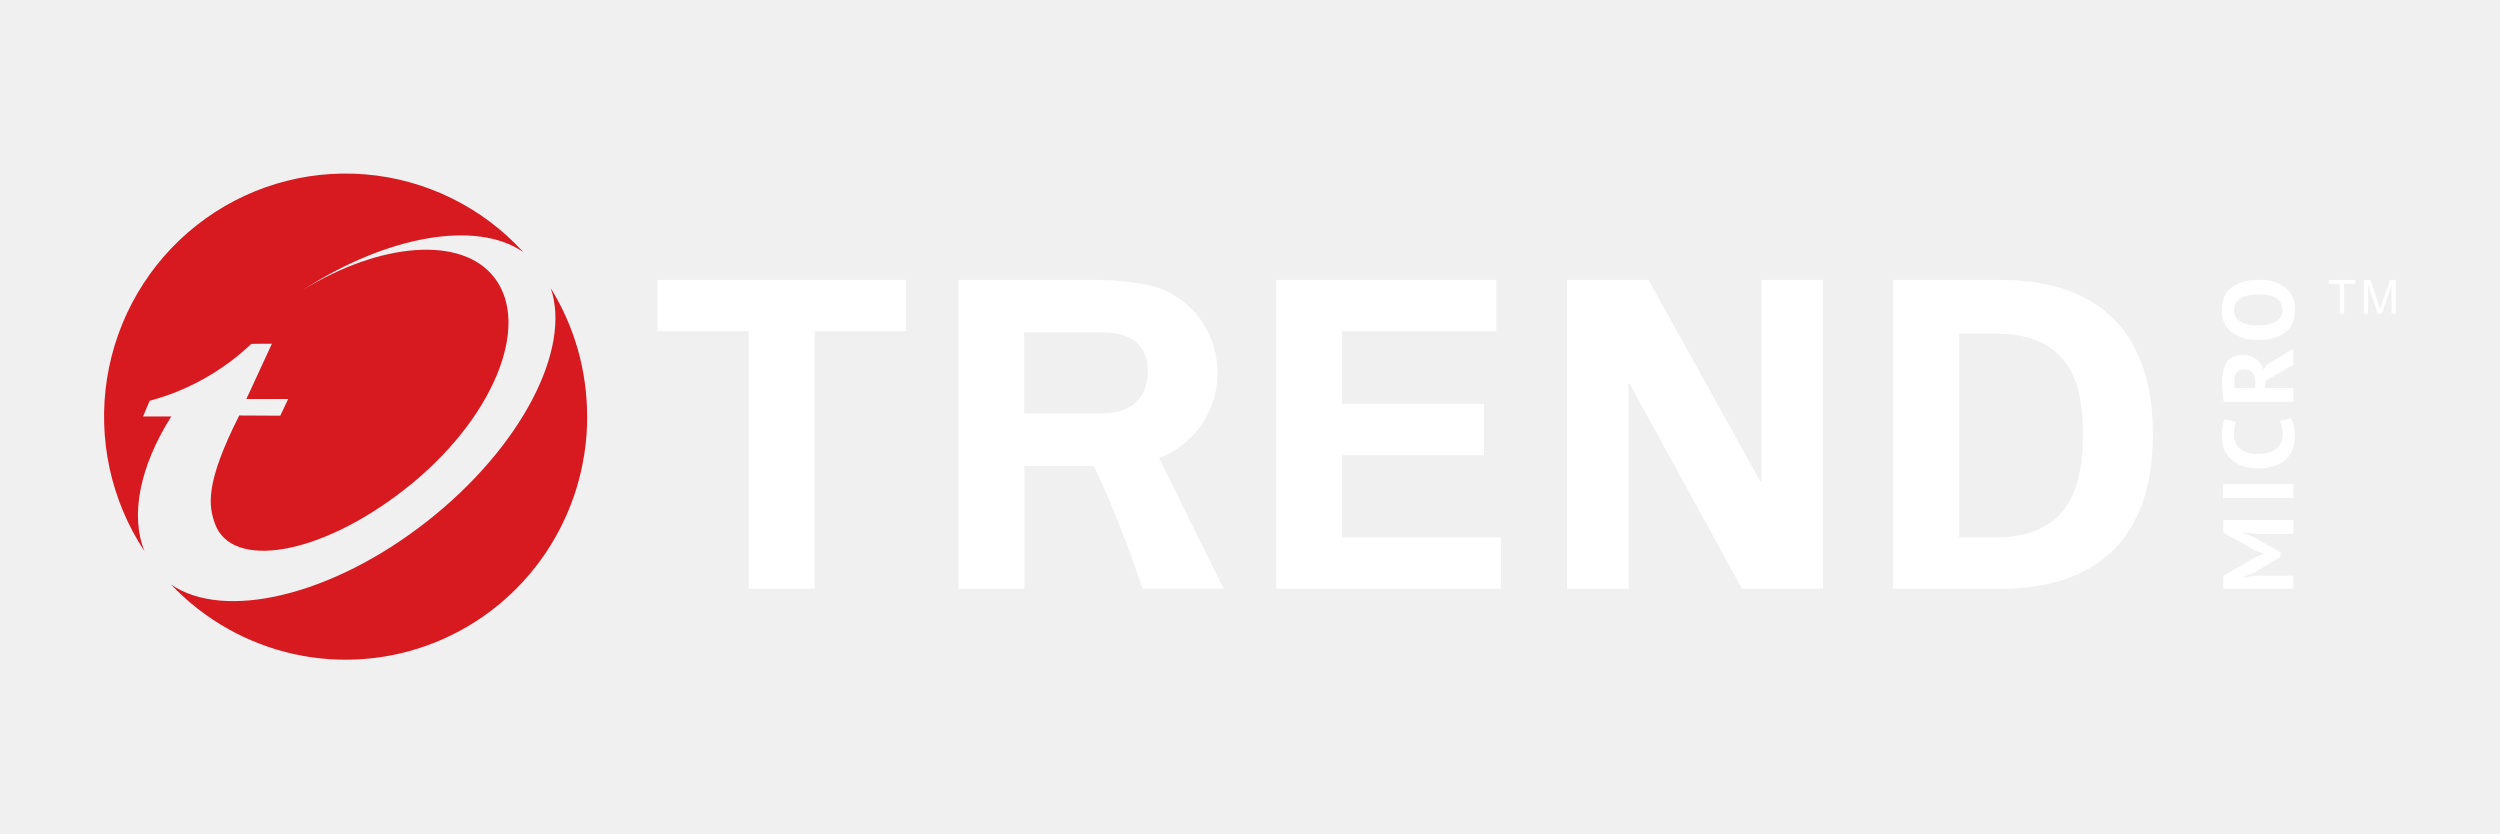
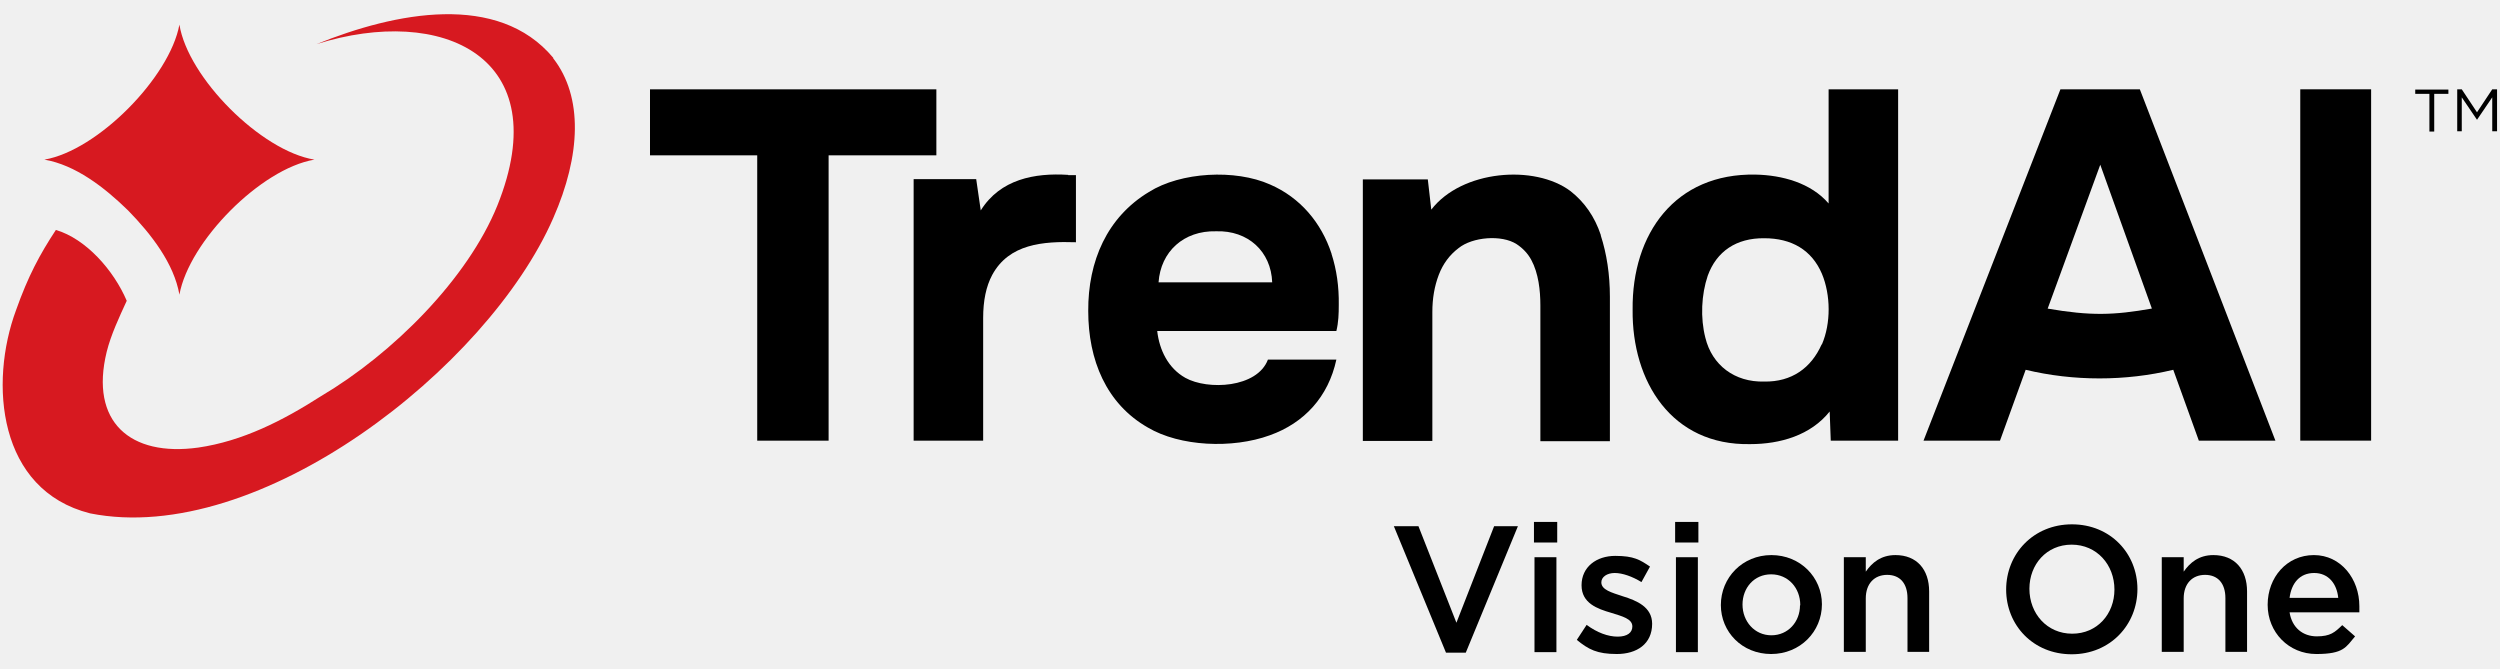
- <svg xmlns="http://www.w3.org/2000/svg" width="72" height="24" viewBox="0 0 72 24" fill="none">
-   <g clip-path="url(#clip0_2698_2592)">
-     <path fill-rule="evenodd" clip-rule="evenodd" d="M3.084 10.892C2.808 12.632 3.193 14.412 4.164 15.879C3.743 14.851 4.023 13.433 4.932 11.995H4.119L4.31 11.543C5.406 11.249 6.412 10.686 7.238 9.904C7.244 9.899 7.831 9.899 7.831 9.899L7.096 11.491H8.3L8.072 11.972L6.89 11.966C5.882 13.956 6.017 14.586 6.19 15.08C6.658 16.403 9.188 16.034 11.683 14.072C14.178 12.11 15.319 9.387 14.234 7.99C13.29 6.774 10.936 6.989 8.721 8.351C11.164 6.775 13.726 6.333 15.07 7.258C13.884 5.961 12.257 5.163 10.512 5.021C8.767 4.879 7.033 5.405 5.656 6.493C4.279 7.582 3.361 9.152 3.084 10.892ZM15.716 15.923C16.495 14.765 16.911 13.399 16.911 12H16.909C16.912 10.692 16.549 9.409 15.86 8.298C16.465 10.051 15.02 12.876 12.303 15.012C9.558 17.169 6.45 17.888 4.924 16.832C5.884 17.843 7.122 18.543 8.48 18.84C9.837 19.137 11.252 19.017 12.542 18.497C13.832 17.977 14.937 17.081 15.716 15.923Z" fill="#D71920" />
-     <path fill-rule="evenodd" clip-rule="evenodd" d="M65.039 9.788C64.762 9.806 64.487 9.727 64.261 9.564C64.169 9.486 64.096 9.388 64.049 9.277C64.001 9.166 63.98 9.045 63.987 8.924C63.984 8.793 64.01 8.662 64.063 8.542C64.111 8.435 64.185 8.343 64.278 8.272C64.377 8.196 64.49 8.142 64.611 8.112C64.751 8.076 64.896 8.058 65.041 8.06C65.319 8.041 65.595 8.121 65.822 8.285C65.913 8.363 65.986 8.461 66.034 8.572C66.081 8.683 66.102 8.803 66.095 8.924C66.098 9.056 66.073 9.187 66.021 9.309C65.973 9.415 65.899 9.508 65.807 9.579C65.707 9.653 65.594 9.707 65.474 9.738C65.333 9.775 65.188 9.792 65.042 9.791L65.039 9.788ZM65.039 9.369C65.134 9.37 65.229 9.361 65.322 9.344C65.399 9.329 65.474 9.302 65.543 9.263C65.602 9.23 65.651 9.182 65.688 9.126C65.736 9.038 65.751 8.937 65.73 8.84C65.71 8.742 65.655 8.656 65.576 8.596C65.412 8.505 65.225 8.465 65.039 8.48C64.948 8.479 64.856 8.488 64.766 8.504C64.688 8.519 64.612 8.545 64.542 8.582C64.481 8.614 64.43 8.662 64.392 8.719C64.356 8.782 64.337 8.853 64.339 8.926C64.337 8.991 64.351 9.055 64.381 9.113C64.411 9.171 64.455 9.22 64.509 9.256C64.67 9.345 64.854 9.386 65.038 9.372L65.039 9.369ZM64.046 11.573L64.046 11.574L64.044 11.573H64.046ZM64.046 11.573C64.037 11.527 64.03 11.482 64.024 11.429L64.024 11.425L64.024 11.425C64.018 11.373 64.013 11.326 64.009 11.275C64.005 11.224 64.002 11.174 63.999 11.125C63.996 11.076 63.996 11.033 63.996 10.992V10.991C63.996 10.897 64.005 10.803 64.023 10.71C64.038 10.623 64.068 10.54 64.112 10.463C64.154 10.39 64.215 10.33 64.287 10.288C64.373 10.241 64.469 10.218 64.567 10.222C64.711 10.215 64.853 10.256 64.972 10.338C65.076 10.415 65.152 10.525 65.188 10.649L65.28 10.507L66.051 10.041V10.5L65.255 10.964L65.218 11.174H66.048V11.573H64.046ZM64.354 11.084C64.351 11.043 64.351 11.003 64.351 10.963H64.352C64.346 10.877 64.372 10.792 64.425 10.725C64.451 10.697 64.482 10.675 64.517 10.661C64.552 10.647 64.59 10.641 64.627 10.643C64.674 10.639 64.721 10.645 64.764 10.662C64.807 10.68 64.846 10.707 64.877 10.742C64.929 10.82 64.955 10.912 64.951 11.006V11.175H64.364C64.357 11.145 64.354 11.114 64.354 11.084ZM65.971 12.043L65.972 12.046L65.652 12.126C65.68 12.175 65.703 12.228 65.717 12.284C65.736 12.356 65.745 12.43 65.743 12.505C65.745 12.59 65.728 12.674 65.693 12.752C65.659 12.822 65.61 12.883 65.549 12.93C65.484 12.98 65.409 13.016 65.329 13.036C65.236 13.06 65.14 13.071 65.044 13.07C64.855 13.086 64.667 13.034 64.512 12.922C64.456 12.875 64.412 12.816 64.382 12.749C64.353 12.682 64.338 12.608 64.341 12.535C64.34 12.461 64.345 12.386 64.355 12.312C64.363 12.257 64.378 12.204 64.401 12.153L64.066 12.074C64.041 12.139 64.022 12.206 64.01 12.274C63.993 12.371 63.985 12.47 63.986 12.569C63.987 12.68 64.005 12.79 64.04 12.895C64.077 13.006 64.137 13.107 64.217 13.191C64.309 13.285 64.419 13.358 64.541 13.406C64.701 13.464 64.87 13.492 65.04 13.488C65.206 13.492 65.371 13.466 65.528 13.413C65.65 13.371 65.761 13.303 65.855 13.213C65.936 13.132 65.999 13.033 66.037 12.923C66.075 12.812 66.093 12.694 66.093 12.576C66.093 12.477 66.083 12.378 66.064 12.28C66.05 12.197 66.019 12.117 65.972 12.046L65.974 12.045L65.971 12.043ZM64.027 13.942H66.052V14.341H64.027V13.942ZM64.598 15.332L65 15.375H66.053V14.976H64.029V15.337L64.948 15.852L65.186 15.94V15.951L64.955 16.048L64.029 16.592V16.956H66.051V16.579H64.999L64.598 16.636V16.622L64.92 16.493L65.678 16.037V15.909L64.922 15.474L64.598 15.349V15.332ZM67.511 8.176H67.835L67.837 8.062H67.065V8.176H67.384V9.039H67.511V8.176ZM69 9.039H68.877V8.221L68.595 9.039H68.48L68.203 8.207L68.2 9.039H68.075V8.062H68.267L68.498 8.753C68.498 8.753 68.508 8.782 68.524 8.835C68.533 8.856 68.539 8.877 68.543 8.9L68.597 8.742L68.83 8.062H69.001L69 9.039ZM43.094 8.06H36.754V16.956H43.228V15.479H38.651V13.109H42.739V11.632H38.651V9.539H43.094V8.06ZM50.171 16.956L46.926 11.041L46.902 11.066V16.956H45.127V8.06H47.476L50.702 13.872L50.728 13.848V8.06H52.501V16.956H50.171ZM54.523 8.06H57.534V8.062C60.29 8.034 62.004 9.417 62.004 12.509C62.004 15.601 60.291 16.981 57.534 16.957H54.523V8.06ZM56.423 15.479H57.402L57.405 15.477C59.655 15.505 59.988 13.924 59.988 12.507C59.988 11.09 59.656 9.582 57.405 9.608H56.423V15.479ZM18.934 8.06H26.094V9.539H23.463V16.956H21.565V9.539H18.934V8.06ZM34.602 12.233C34.301 12.671 33.872 13.005 33.376 13.191L33.38 13.19L35.24 16.954H32.908C32.509 15.751 32.042 14.572 31.508 13.423H29.502V16.957H27.606V8.06H31.357H31.453C33.096 8.06 33.652 8.406 33.738 8.461C34.086 8.651 34.385 8.921 34.61 9.248C34.835 9.576 34.981 9.952 35.035 10.347C35.053 10.477 35.063 10.609 35.063 10.741C35.065 11.274 34.904 11.794 34.602 12.233ZM31.738 9.569H29.499L29.497 9.57V11.908H31.737C32.56 11.898 33.048 11.487 33.055 10.715V10.631C33.054 10.623 33.054 10.614 33.054 10.606C33.053 10.592 33.052 10.577 33.051 10.565C33.05 10.558 33.05 10.551 33.049 10.544C33.048 10.529 33.047 10.513 33.045 10.499V10.487C32.961 9.853 32.49 9.581 31.738 9.569Z" fill="white" />
+ <svg xmlns="http://www.w3.org/2000/svg" id="Layer_1" version="1.1" viewBox="0 0 935 250">
+   <defs>
+     <style>
+       .st0 {
+         fill: #d71920;
+       }
+     </style>
+   </defs>
+   <g>
+     <g>
+       <path d="M243.1,33.4v24.7h40.1v106.7h26.7V58.1h40.3v-24.7s-107.1,0-107.1,0Z" />
+       <path d="M399.5,65.4c-12.5-.8-25.4,1.6-32.7,13.3l-1.7-11.7h-23.4v97.8h26v-45.8c0-6.6,1.1-11.9,3.4-16.2,6.3-11.6,19-12.6,31.3-12.2v-25.1h-3,.1Z" />
+       <path d="M498,94.9c-3.8-11.6-11.7-21-23-25.9-13-5.8-33.4-4.7-45.3,2.8-15.6,9.4-22.8,25.8-22.7,44.5,0,18.3,6.7,34.7,22.3,43.6,12,7.1,31.6,8,45.6,2.9,12.9-4.6,21.9-14.4,24.9-28.3h-25.6c-4,10.6-22.5,11.5-30.9,6.8-6.4-3.6-9.7-10.4-10.5-17.5h67c.8-3.3.9-6.4.9-9.8.1-6.8-.8-13.1-2.7-19h0ZM433.3,105.6c.8-11.5,9.4-19.4,21.5-19.1,12-.4,20.6,7.6,21,19.1h-42.5Z" />
+       <path d="M598.7,87.9c-2.3-6.9-6.1-12.3-11.3-16.4-13.4-10.1-40.7-7.9-52.1,6.9l-1.3-11.3h-24.3v97.8h26v-48.2c0-5.1.8-9.7,2.4-13.9,1.6-4.2,4.1-7.5,7.4-10,5.2-4.2,16.1-5.1,21.7-1.5,2.3,1.5,4.2,3.5,5.5,5.9,2.7,5,3.4,11.4,3.4,17.1v50.7h26v-54c0-8.4-1.2-16.1-3.4-22.9v-.2Z" />
+       <path d="M683.9,33.4v42.7c-6.6-7.7-17.4-10.6-27.3-10.8-30.1-.6-46.3,22.1-46,50.5-.3,26.9,14.6,50.9,44,50.3,11.2,0,22.6-3.3,29.7-12.2l.4,10.9h25.2V33.4h-26ZM681.3,128.8c-3.9,8.8-11.2,14.1-21.5,13.9-11,.3-19.5-6.1-22-16.4-1.9-7.4-1.5-16.1.9-23.2,3.3-9.1,10.7-14.1,21.1-14,10.3,0,17.8,4.4,21.6,13.3,3.3,7.9,3.4,18.5,0,26.4h0Z" />
+       <path d="M860.3,33.4v131.4h26.5V33.4h-26.5Z" />
+       <path d="M822.4,164.8h28.6l-50.7-131.4h-29.7l-51.2,131.4h28.6l9.6-26.5c17.9,4.3,37.3,4.3,55.2,0l9.6,26.6h0ZM765.8,115.5h0l19.7-53.9,19.3,53.8c-14.3,2.5-22.8,2.8-39.1,0h0Z" />
+       <g>
+         <path d="M908.6,35.1h-5.3v-1.6h12.4v1.6h-5.3v14.1h-1.8v-14.1h0Z" />
+         <path d="M918.9,33.4h1.8l5.7,8.6,5.7-8.6h1.8v15.7h-1.8v-12.7l-5.7,8.4h0l-5.7-8.4v12.7h-1.7v-15.7h0Z" />
+       </g>
+     </g>
+     <g>
+       <path class="st0" d="M47.9,78.7c8.7,8.9,17.2,19.9,19.2,31.5,3.6-19.9,30.4-47.1,50.5-50.5-19.9-3.2-47.3-30.6-50.5-50.5-3.6,19.7-30.6,47.1-50.5,50.5,11.6,2,22.4,10.3,31.3,19Z" />
+       <path class="st0" d="M206.9,21.6c-20.6-24.6-58.9-17.1-88.5-5.1,47-14.8,90,4.7,67.6,60.4-11.1,27.4-39.1,55.4-66,71.3-14.2,9.1-29.3,16.8-45.9,19.2-25.4,3.5-40.6-9.6-34.2-35.8,1.6-6.4,4.6-12.8,7.5-19.1-4.9-11.5-15.3-23.2-26.5-26.5-6,9.1-10.4,17.3-14.9,30-10.1,27.3-6.8,67.3,27.7,76,63.2,12.6,148.8-54.5,173.2-110.4,10.4-23.6,11.2-45.4,0-59.8v-.2Z" />
+     </g>
  </g>
-   <defs>
-     <clipPath id="clip0_2698_2592">
-       <rect width="66" height="14" fill="white" transform="translate(3 5)" />
-     </clipPath>
-   </defs>
+   <g>
+     <path d="M521.4,196.8h9.1l14.2,36.1,14.1-36.1h8.9l-19.5,47.3h-7.4l-19.5-47.3h.1Z" />
+     <path d="M573.7,195.2h8.7v7.7h-8.7v-7.7ZM573.9,208.4h8.2v35.5h-8.2v-35.5Z" />
+     <path d="M589.8,239.2l3.6-5.5c3.9,2.9,8,4.4,11.6,4.4s5.5-1.5,5.5-3.8h0c0-2.9-3.8-3.8-7.9-5.1-5.2-1.5-11.1-3.6-11.1-10.3h0c0-6.9,5.6-11,12.6-11s9.3,1.5,13,4l-3.2,5.8c-3.4-2.1-7.1-3.4-10-3.4s-5,1.5-5,3.5h0c0,2.8,3.8,3.8,8,5.2,5.2,1.6,11,4,11,10.3h0c0,7.6-5.8,11.3-13.2,11.3s-10.6-1.7-15-5.3h.1Z" />
+     <path d="M626.5,195.2h8.7v7.7h-8.7v-7.7ZM626.8,208.4h8.2v35.5h-8.2v-35.5Z" />
+     <path d="M643.6,226.3h0c0-10.3,8.1-18.7,18.9-18.7s18.9,8.3,18.9,18.4h0c0,10.2-8.1,18.6-19,18.6s-18.8-8.3-18.8-18.3h0ZM673.3,226.3h0c0-6.4-4.5-11.5-10.9-11.5s-10.7,5.1-10.7,11.3h0c0,6.3,4.5,11.5,10.8,11.5s10.7-5.1,10.7-11.2h.1Z" />
+     <path d="M689.6,208.4h8.2v5.4c2.3-3.3,5.6-6.2,11.1-6.2,8,0,12.6,5.4,12.6,13.6v22.6h-8.1v-20.1c0-5.5-2.8-8.7-7.6-8.7s-8,3.3-8,8.8v20h-8.2v-35.5h0Z" />
+     <path d="M750.3,220.5h0c0-13.4,10.2-24.4,24.6-24.4s24.5,10.9,24.5,24.2h0c0,13.4-10.2,24.4-24.6,24.4s-24.5-10.9-24.5-24.2ZM790.8,220.5h0c0-9.3-6.6-16.8-16-16.8s-15.8,7.4-15.8,16.5h0c0,9.3,6.6,16.8,16,16.8s15.8-7.4,15.8-16.5Z" />
+     <path d="M808.5,208.4h8.2v5.4c2.3-3.3,5.6-6.2,11.1-6.2,8,0,12.6,5.4,12.6,13.6v22.6h-8.1v-20.1c0-5.5-2.8-8.7-7.6-8.7s-8,3.3-8,8.8v20h-8.2v-35.5h0Z" />
+     <path d="M866.5,238c-5.2,0-9.3-3.2-10.2-9h26.1c0,0,0,0,0,0h0c0-.6,0-1.4,0-2.3,0-10.2-6.9-19.1-17-19.1s-17.3,8.3-17.3,18.6,7.9,18.4,18.2,18.4,11.1-2.6,14.5-6.6l-4.8-4.2c-2.8,2.7-4.4,4.2-9.6,4.2ZM865.5,214.3c5.4,0,8.5,4.1,9,9.3h-18.2c.7-5.5,3.8-9.3,9.2-9.3Z" />
+   </g>
</svg>
